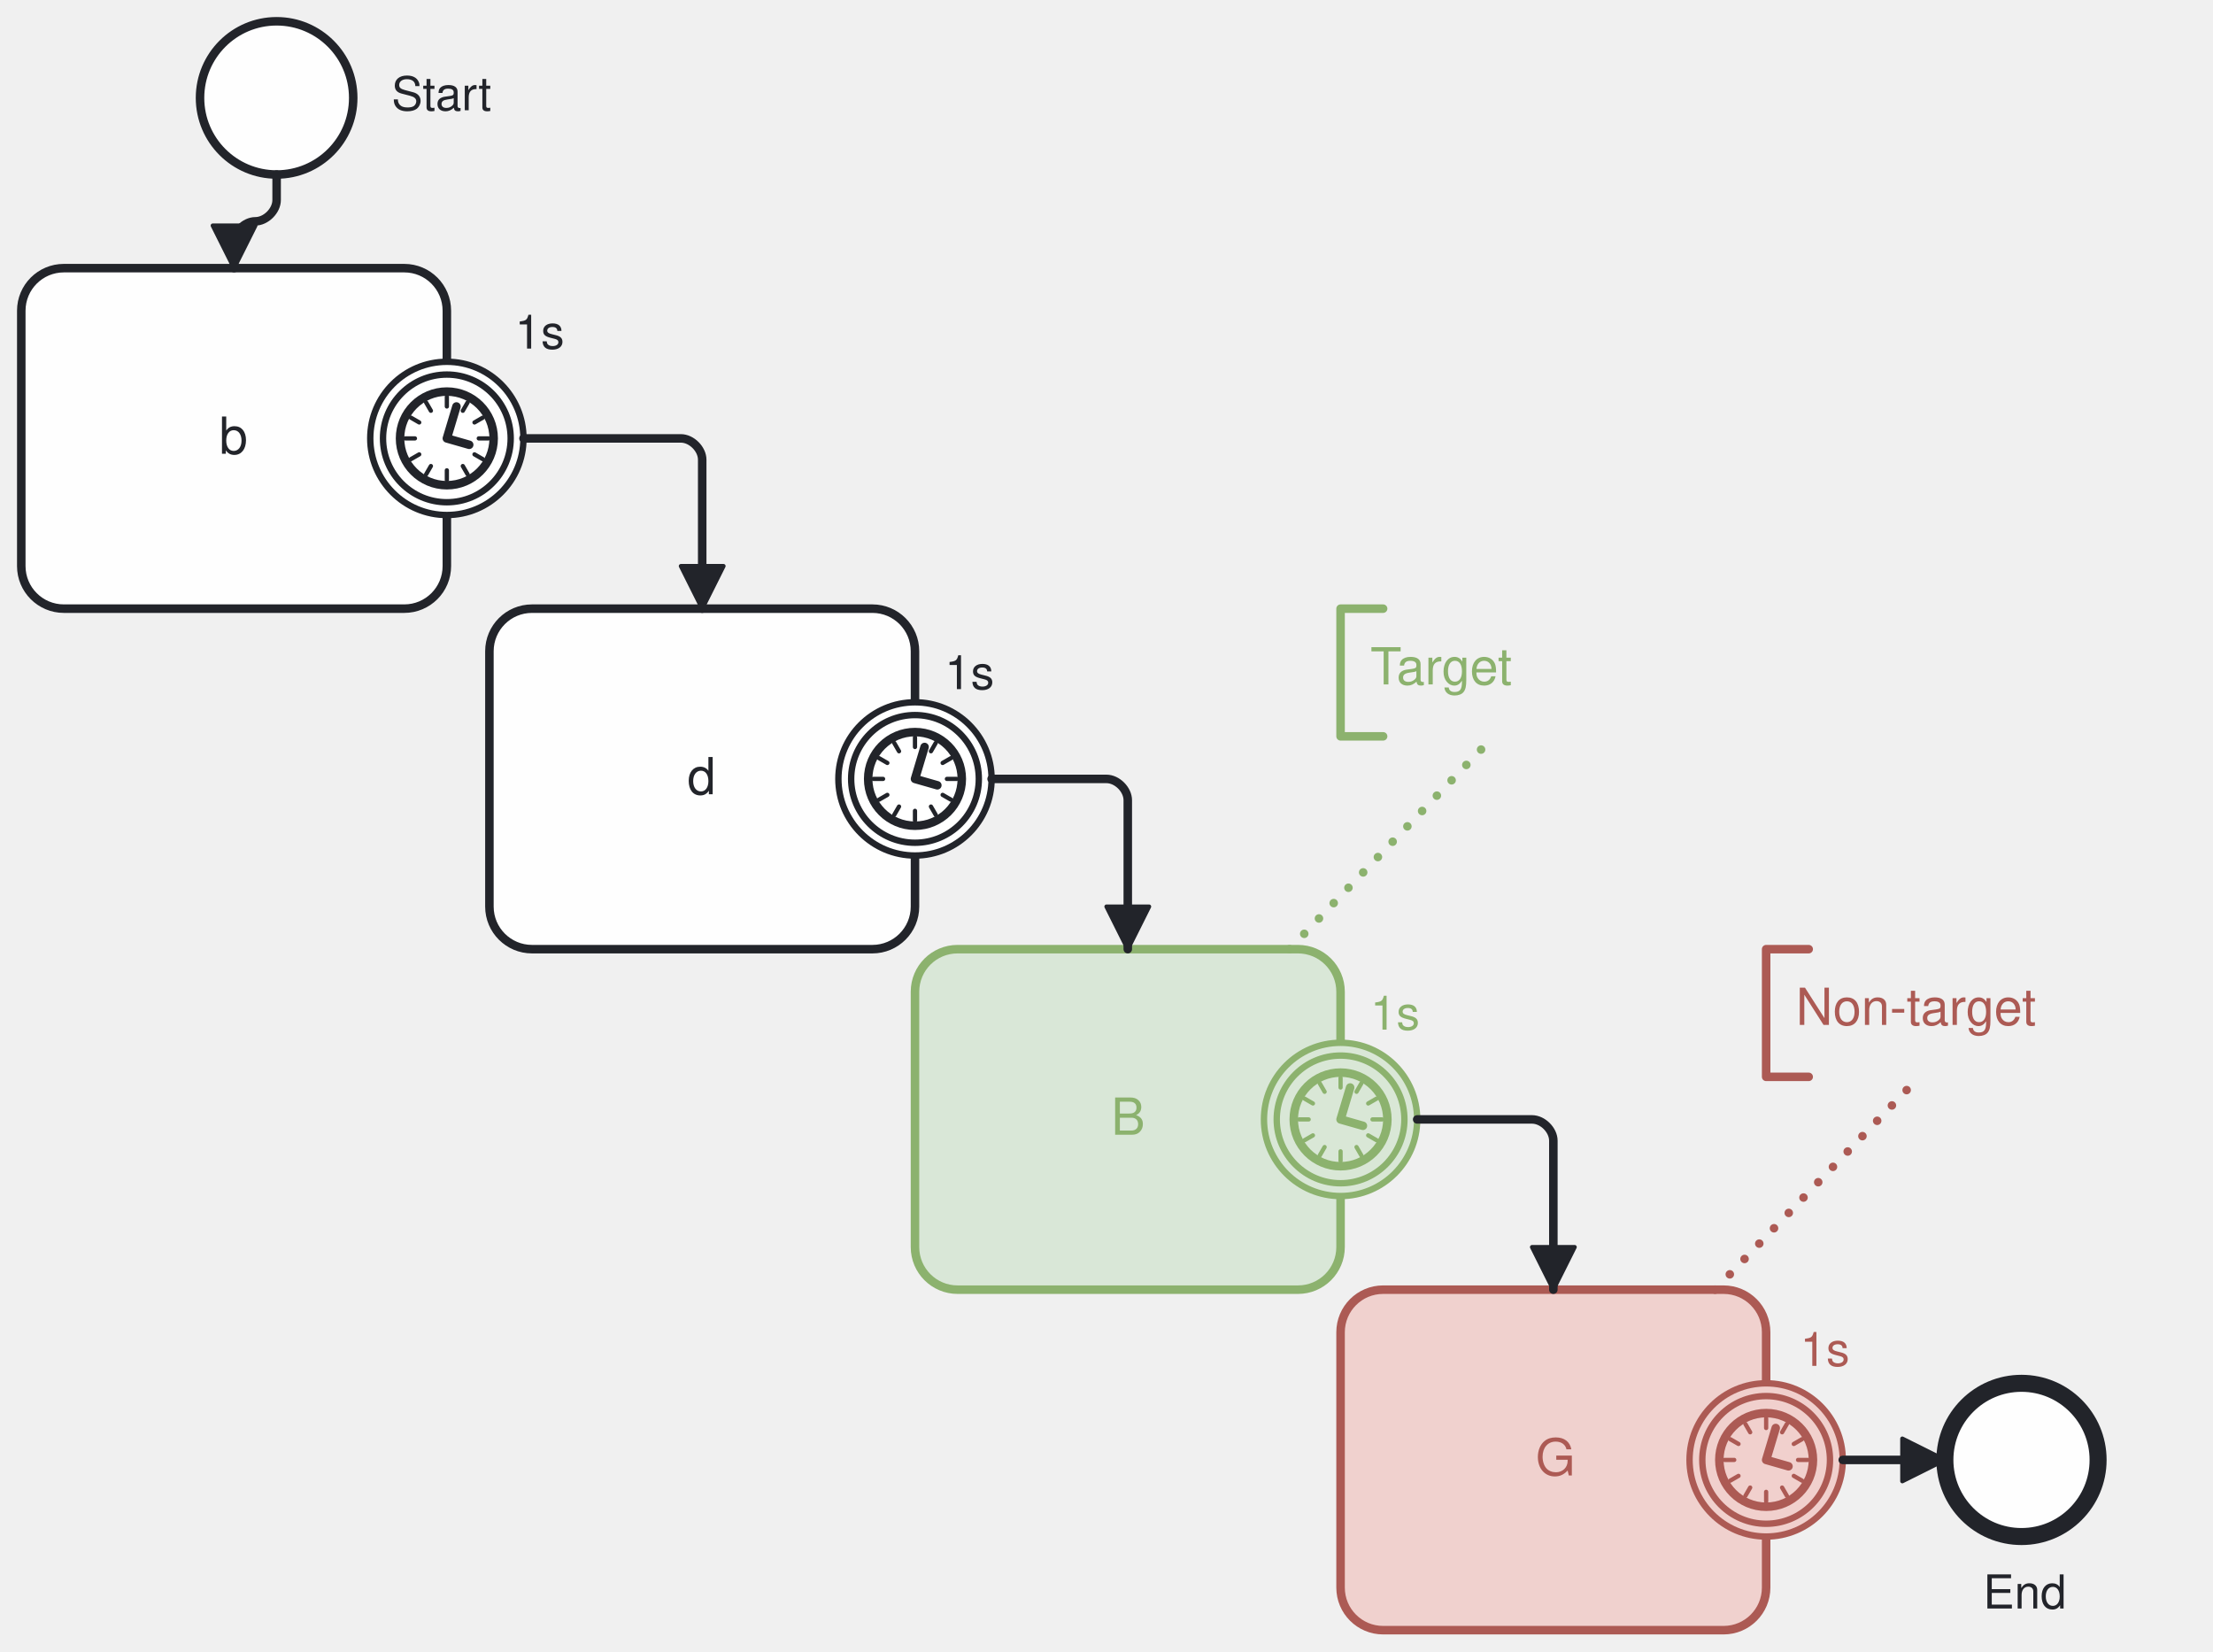
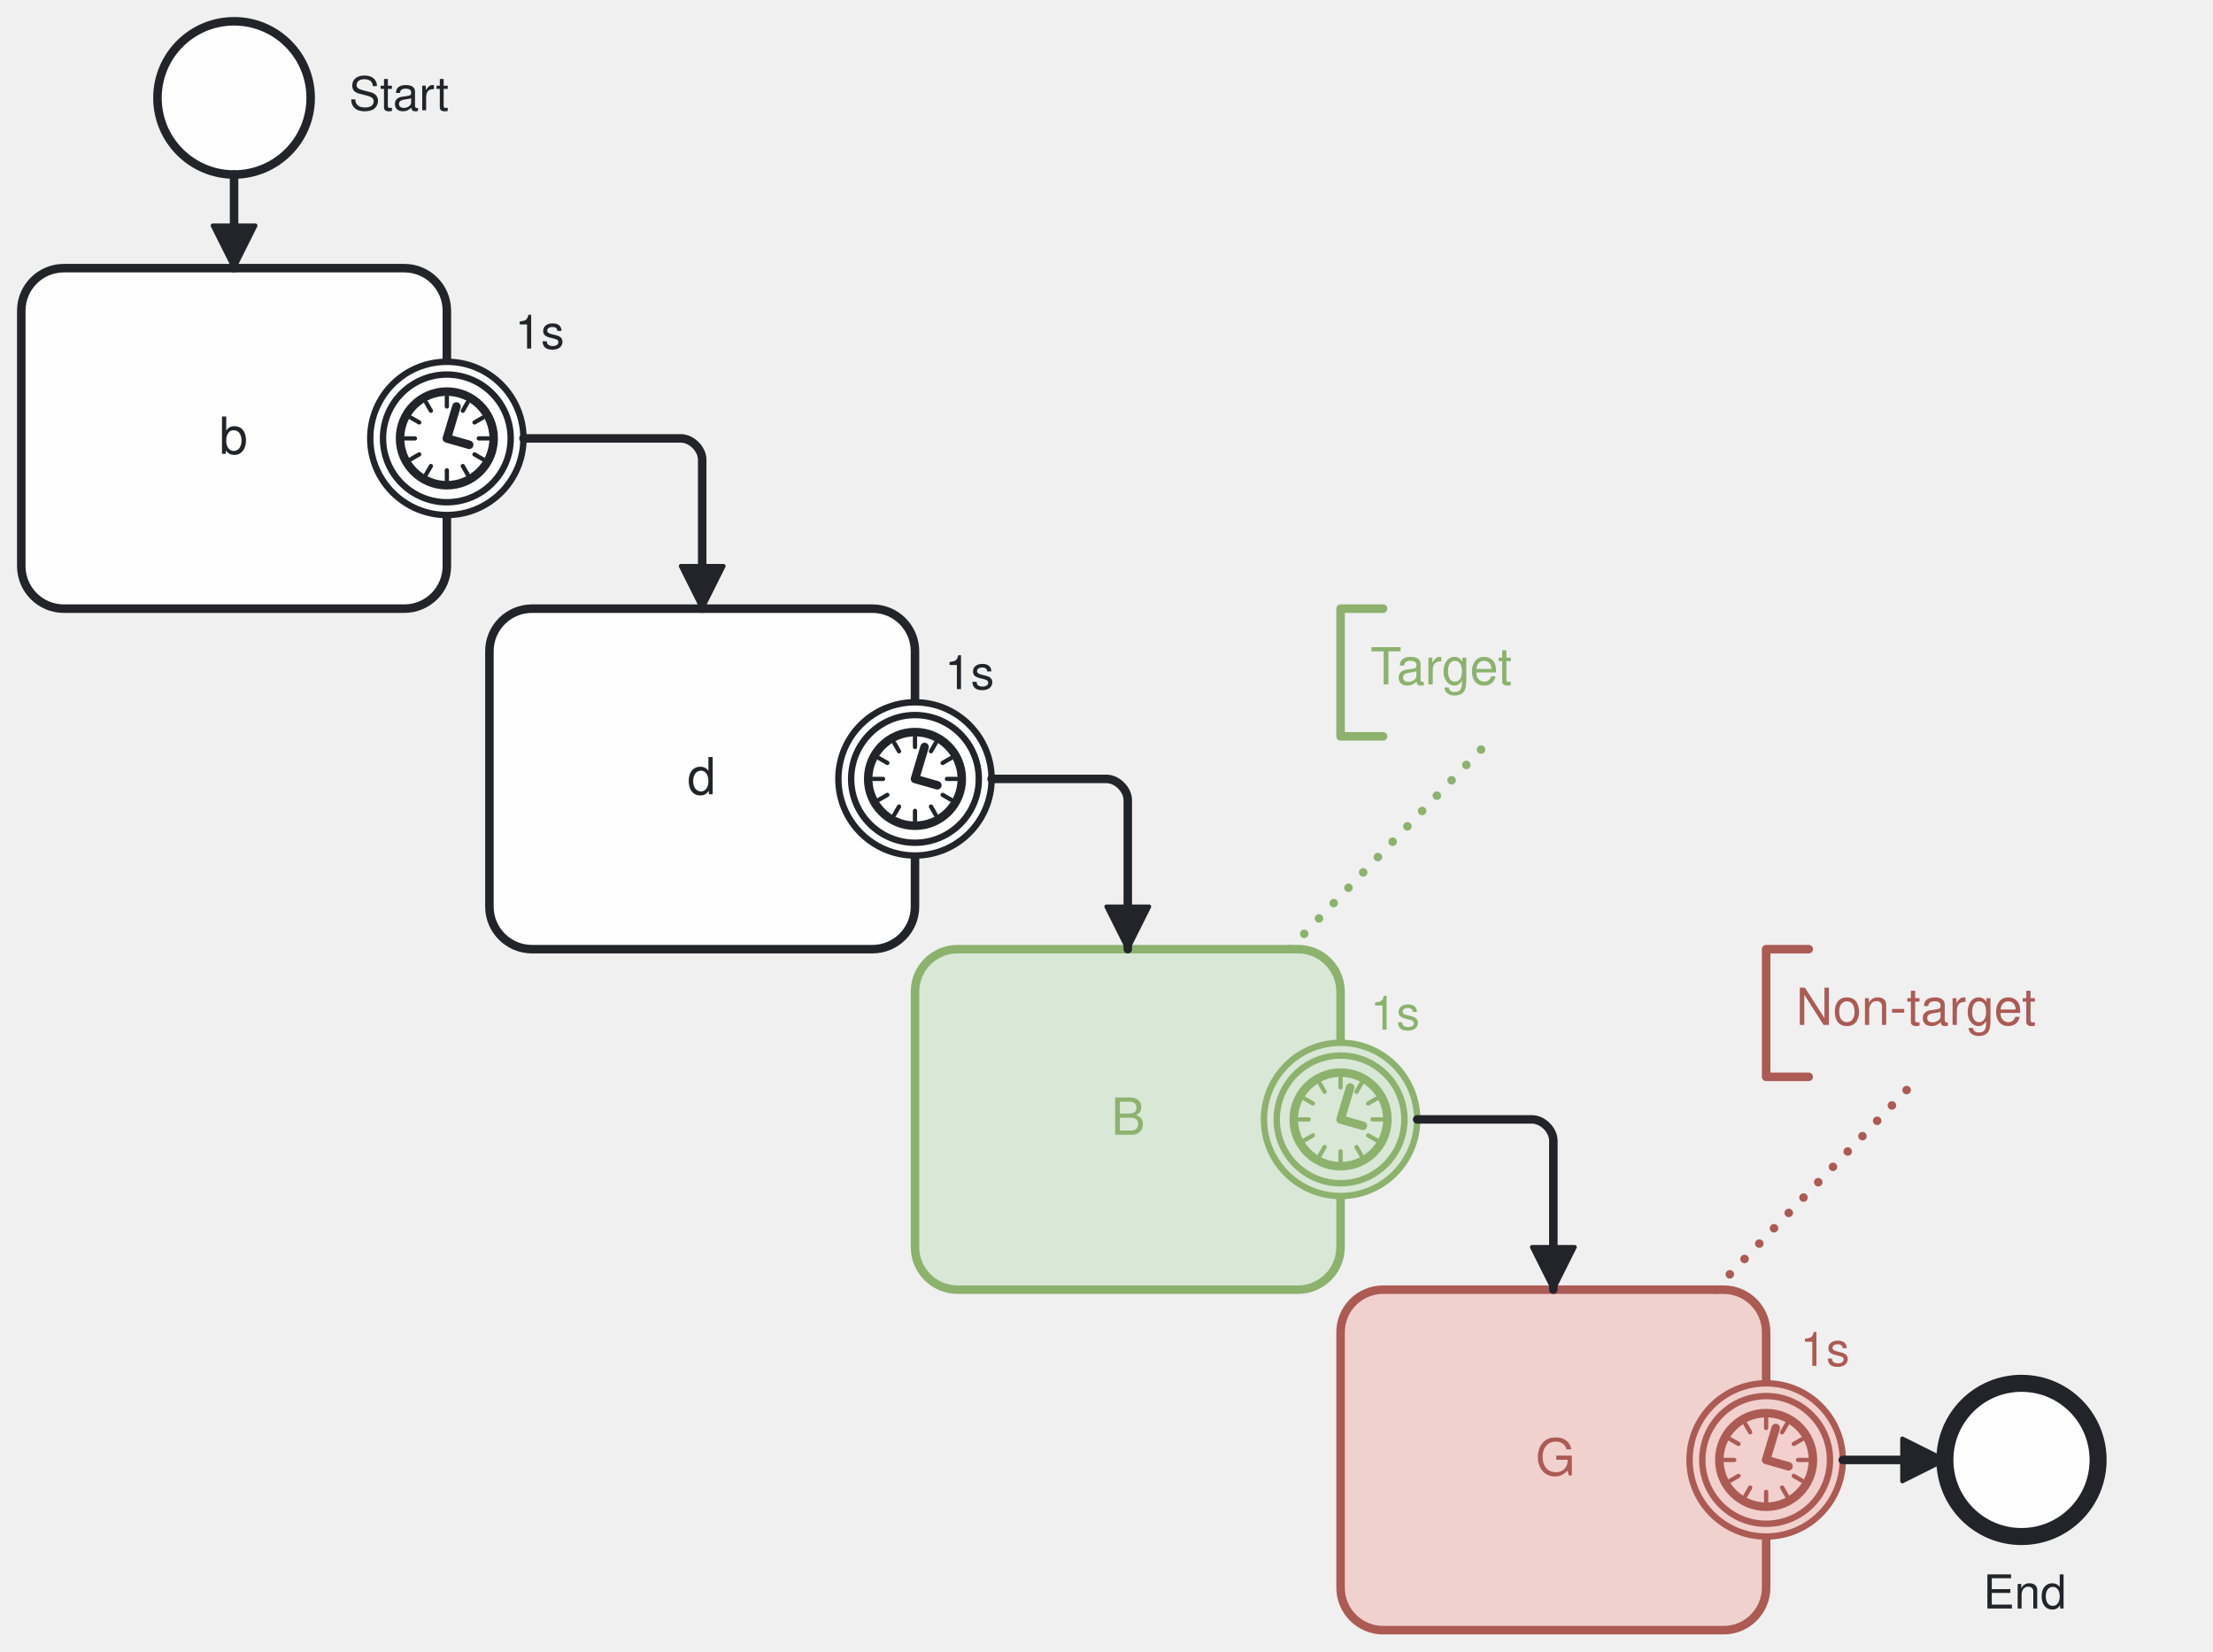
<svg xmlns="http://www.w3.org/2000/svg" width="520" height="388" viewBox="425 317 520 388" version="1.1">
  <defs>
-     <pattern id="djs-grid-pattern-373551" width="10" height="10" patternUnits="userSpaceOnUse">
+     <pattern id="djs-grid-pattern-401720" width="10" height="10" patternUnits="userSpaceOnUse">
      <circle cx="0.5" cy="0.5" r="0.5" style="fill: rgb(204, 204, 204);" />
    </pattern>
  </defs>
  <g class="djs-group">
    <g class="djs-element djs-shape" data-element-id="Trial1" style="display: block;" transform="matrix(1 0 0 1 430 380)">
      <g class="djs-visual">
        <rect x="0" y="0" width="100" height="80" rx="10" ry="10" style="stroke-linecap: round; stroke-linejoin: round; stroke: rgb(34, 36, 42); stroke-width: 2px; fill: white; fill-opacity: 0.95;" />
        <text lineHeight="1.2" class="djs-label" style="font-family: 'IBM Plex Sans', Helvetica, sans-serif; font-size: 12px; font-weight: normal; fill: rgb(34, 36, 42);">
          <tspan x="46.52" y="43.6">b</tspan>
        </text>
      </g>
      <rect class="djs-hit djs-hit-all" x="0" y="0" width="100" height="80" style="fill: none; stroke-opacity: 0; stroke: white; stroke-width: 15px;" />
      <rect x="-5" y="-5" rx="14" width="110" height="90" class="djs-outline" style="fill: none;" />
    </g>
  </g>
  <g class="djs-group">
    <g class="djs-element djs-shape" data-element-id="Trial2" style="display: block;" transform="matrix(1 0 0 1 540 460)">
      <g class="djs-visual">
        <rect x="0" y="0" width="100" height="80" rx="10" ry="10" style="stroke-linecap: round; stroke-linejoin: round; stroke: rgb(34, 36, 42); stroke-width: 2px; fill: white; fill-opacity: 0.95;" />
        <text lineHeight="1.2" class="djs-label" style="font-family: 'IBM Plex Sans', Helvetica, sans-serif; font-size: 12px; font-weight: normal; fill: rgb(34, 36, 42);">
          <tspan x="46.52" y="43.6">d</tspan>
        </text>
      </g>
      <rect class="djs-hit djs-hit-all" x="0" y="0" width="100" height="80" style="fill: none; stroke-opacity: 0; stroke: white; stroke-width: 15px;" />
      <rect x="-5" y="-5" rx="14" width="110" height="90" class="djs-outline" style="fill: none;" />
    </g>
  </g>
  <g class="djs-group">
    <g class="djs-element djs-shape" data-element-id="Trial3" style="display: block;" transform="matrix(1 0 0 1 640 540)">
      <g class="djs-visual">
        <rect x="0" y="0" width="100" height="80" rx="10" ry="10" style="stroke-linecap: round; stroke-linejoin: round; stroke: rgb(140, 178, 110); stroke-width: 2px; fill: rgb(217, 231, 214); fill-opacity: 0.95;" />
        <text lineHeight="1.2" class="djs-label" style="font-family: 'IBM Plex Sans', Helvetica, sans-serif; font-size: 12px; font-weight: normal; fill: rgb(140, 178, 110);">
          <tspan x="46.078" y="43.6">B</tspan>
        </text>
      </g>
      <rect class="djs-hit djs-hit-all" x="0" y="0" width="100" height="80" style="fill: none; stroke-opacity: 0; stroke: white; stroke-width: 15px;" />
      <rect x="-5" y="-5" rx="14" width="110" height="90" class="djs-outline" style="fill: none;" />
    </g>
  </g>
  <g class="djs-group">
    <g class="djs-element djs-shape" data-element-id="Trial4" style="display: block;" transform="matrix(1 0 0 1 740 620)">
      <g class="djs-visual">
        <rect x="0" y="0" width="100" height="80" rx="10" ry="10" style="stroke-linecap: round; stroke-linejoin: round; stroke: rgb(172, 90, 84); stroke-width: 2px; fill: rgb(241, 208, 205); fill-opacity: 0.95;" />
        <text lineHeight="1.2" class="djs-label" style="font-family: 'IBM Plex Sans', Helvetica, sans-serif; font-size: 12px; font-weight: normal; fill: rgb(172, 90, 84);">
          <tspan x="45.828" y="43.6">G</tspan>
        </text>
      </g>
      <rect class="djs-hit djs-hit-all" x="0" y="0" width="100" height="80" style="fill: none; stroke-opacity: 0; stroke: white; stroke-width: 15px;" />
      <rect x="-5" y="-5" rx="14" width="110" height="90" class="djs-outline" style="fill: none;" />
    </g>
  </g>
  <g class="djs-group">
-     <g class="djs-element djs-shape" data-element-id="StartEvent_0weee3k" style="display: block;" transform="matrix(1 0 0 1 472 322)">
-       <g class="djs-visual">
-         <circle cx="18" cy="18" r="18" style="stroke-linecap: round; stroke-linejoin: round; stroke: rgb(34, 36, 42); stroke-width: 2px; fill: white; fill-opacity: 0.95;" />
-       </g>
-       <rect class="djs-hit djs-hit-all" x="0" y="0" width="36" height="36" style="fill: none; stroke-opacity: 0; stroke: white; stroke-width: 15px;" />
-       <circle cx="18" cy="18" r="23" class="djs-outline" style="fill: none;" />
-     </g>
-   </g>
-   <g class="djs-group">
-     <g class="djs-element djs-shape" data-element-id="StartEvent_0weee3k_label" style="display: block;" transform="matrix(1 0 0 1 517 333)">
-       <g class="djs-visual">
-         <text lineHeight="1.2" class="djs-label" style="font-family: 'IBM Plex Sans', Helvetica, sans-serif; font-size: 11px; font-weight: normal; fill: rgb(34, 36, 42);">
-           <tspan x="0" y="9.9">Start</tspan>
-         </text>
-       </g>
-       <rect class="djs-hit djs-hit-all" x="0" y="0" width="25" height="14" style="fill: none; stroke-opacity: 0; stroke: white; stroke-width: 15px;" />
-       <rect x="-5" y="-5" rx="4" width="35" height="24" class="djs-outline" style="fill: none;" />
-     </g>
-   </g>
-   <g class="djs-group">
    <g class="djs-element djs-shape" data-element-id="Event_15gn4ct" style="display: block;" transform="matrix(1 0 0 1 882 642)">
      <g class="djs-visual">
        <circle cx="18" cy="18" r="18" style="stroke-linecap: round; stroke-linejoin: round; stroke: rgb(34, 36, 42); stroke-width: 4px; fill: white; fill-opacity: 0.95;" />
      </g>
      <rect class="djs-hit djs-hit-all" x="0" y="0" width="36" height="36" style="fill: none; stroke-opacity: 0; stroke: white; stroke-width: 15px;" />
      <circle cx="18" cy="18" r="24" class="djs-outline" style="fill: none;" />
    </g>
  </g>
  <g class="djs-group">
    <g class="djs-element djs-shape" data-element-id="Event_15gn4ct_label" style="display: block;" transform="matrix(1 0 0 1 891 685)">
      <g class="djs-visual">
        <text lineHeight="1.2" class="djs-label" style="font-family: 'IBM Plex Sans', Helvetica, sans-serif; font-size: 11px; font-weight: normal; fill: rgb(34, 36, 42);">
          <tspan x="0" y="9.9">End</tspan>
        </text>
      </g>
      <rect class="djs-hit djs-hit-all" x="0" y="0" width="20" height="14" style="fill: none; stroke-opacity: 0; stroke: white; stroke-width: 15px;" />
      <rect x="-5" y="-5" rx="4" width="30" height="24" class="djs-outline" style="fill: none;" />
+     </g>
+   </g>
+   <g class="djs-group">
+     <g class="djs-element djs-shape" data-element-id="StartEvent_0weee3k" style="display: block;" transform="matrix(1 0 0 1 462 322)">
+       <g class="djs-visual">
+         <circle cx="18" cy="18" r="18" style="stroke-linecap: round; stroke-linejoin: round; stroke: rgb(34, 36, 42); stroke-width: 2px; fill: white; fill-opacity: 0.95;" />
+       </g>
+       <rect class="djs-hit djs-hit-all" x="0" y="0" width="36" height="36" style="fill: none; stroke-opacity: 0; stroke: white; stroke-width: 15px;" />
+       <circle cx="18" cy="18" r="23" class="djs-outline" style="fill: none;" />
    </g>
  </g>
  <g class="djs-group">
    <g class="djs-element djs-shape" data-element-id="TextAnnotation_1j8re3m" style="display: block;" transform="matrix(1 0 0 1 740 460)">
      <g class="djs-visual">
        <rect x="0" y="0" width="100" height="30" rx="0" ry="0" style="stroke-linecap: round; stroke-linejoin: round; stroke: none; stroke-width: 2px; fill: none;" />
        <path d="m 0, 0 m 10,0 l -10,0 l 0,30 l 10,0" style="fill: none; stroke-linecap: round; stroke-linejoin: round; stroke: rgb(140, 178, 110); stroke-width: 2px;" />
        <text lineHeight="1.2" class="djs-label" style="font-family: 'IBM Plex Sans', Helvetica, sans-serif; font-size: 12px; font-weight: normal; fill: rgb(140, 178, 110);">
          <tspan x="7" y="17.8">Target</tspan>
        </text>
      </g>
      <rect class="djs-hit djs-hit-all" x="0" y="0" width="100" height="30" style="fill: none; stroke-opacity: 0; stroke: white; stroke-width: 15px;" />
      <rect x="-5" y="-5" rx="4" width="110" height="40" class="djs-outline" style="fill: none;" />
    </g>
  </g>
  <g class="djs-group">
    <g class="djs-element djs-shape" data-element-id="TextAnnotation_058ub0i" style="display: block;" transform="matrix(1 0 0 1 840 540)">
      <g class="djs-visual">
        <rect x="0" y="0" width="100" height="30" rx="0" ry="0" style="stroke-linecap: round; stroke-linejoin: round; stroke: none; stroke-width: 2px; fill: none;" />
        <path d="m 0, 0 m 10,0 l -10,0 l 0,30 l 10,0" style="fill: none; stroke-linecap: round; stroke-linejoin: round; stroke: rgb(172, 90, 84); stroke-width: 2px;" />
        <text lineHeight="1.2" class="djs-label" style="font-family: 'IBM Plex Sans', Helvetica, sans-serif; font-size: 12px; font-weight: normal; fill: rgb(172, 90, 84);">
          <tspan x="7" y="17.8">Non-target</tspan>
        </text>
      </g>
      <rect class="djs-hit djs-hit-all" x="0" y="0" width="100" height="30" style="fill: none; stroke-opacity: 0; stroke: white; stroke-width: 15px;" />
      <rect x="-5" y="-5" rx="4" width="110" height="40" class="djs-outline" style="fill: none;" />
    </g>
  </g>
  <g class="djs-group">
    <g class="djs-element djs-shape" data-element-id="Event_1lx2kgs" style="display: block;" transform="matrix(1 0 0 1 822 642)">
      <g class="djs-visual">
        <circle cx="18" cy="18" r="18" style="stroke-linecap: round; stroke-linejoin: round; stroke: rgb(172, 90, 84); stroke-width: 1.5px; fill: rgb(241, 208, 205); fill-opacity: 1;" />
        <circle cx="18" cy="18" r="15" style="stroke-linecap: round; stroke-linejoin: round; stroke: rgb(172, 90, 84); stroke-width: 1.5px; fill: none; fill-opacity: 1;" />
        <circle cx="18" cy="18" r="11" style="stroke-linecap: round; stroke-linejoin: round; stroke: rgb(172, 90, 84); stroke-width: 2px; fill: rgb(241, 208, 205);" />
        <path d="M 18,18 l 2.25,-7.5 m -2.25,7.5 l 5.25,1.5 " style="fill: none; stroke-linecap: round; stroke-linejoin: round; stroke: rgb(172, 90, 84); stroke-width: 2px;" />
        <path transform="rotate(0,18,18)" d="M 18,18 m 0,7.5 l -0,2.25 " style="fill: none; stroke-linecap: round; stroke-linejoin: round; stroke: rgb(172, 90, 84); stroke-width: 1px;" />
        <path transform="rotate(30,18,18)" d="M 18,18 m 0,7.5 l -0,2.25 " style="fill: none; stroke-linecap: round; stroke-linejoin: round; stroke: rgb(172, 90, 84); stroke-width: 1px;" />
        <path transform="rotate(60,18,18)" d="M 18,18 m 0,7.5 l -0,2.25 " style="fill: none; stroke-linecap: round; stroke-linejoin: round; stroke: rgb(172, 90, 84); stroke-width: 1px;" />
        <path transform="rotate(90,18,18)" d="M 18,18 m 0,7.5 l -0,2.25 " style="fill: none; stroke-linecap: round; stroke-linejoin: round; stroke: rgb(172, 90, 84); stroke-width: 1px;" />
        <path transform="rotate(120,18,18)" d="M 18,18 m 0,7.5 l -0,2.25 " style="fill: none; stroke-linecap: round; stroke-linejoin: round; stroke: rgb(172, 90, 84); stroke-width: 1px;" />
        <path transform="rotate(150,18,18)" d="M 18,18 m 0,7.5 l -0,2.25 " style="fill: none; stroke-linecap: round; stroke-linejoin: round; stroke: rgb(172, 90, 84); stroke-width: 1px;" />
        <path transform="rotate(180,18,18)" d="M 18,18 m 0,7.5 l -0,2.25 " style="fill: none; stroke-linecap: round; stroke-linejoin: round; stroke: rgb(172, 90, 84); stroke-width: 1px;" />
        <path transform="rotate(210,18,18)" d="M 18,18 m 0,7.5 l -0,2.25 " style="fill: none; stroke-linecap: round; stroke-linejoin: round; stroke: rgb(172, 90, 84); stroke-width: 1px;" />
        <path transform="rotate(240,18,18)" d="M 18,18 m 0,7.5 l -0,2.25 " style="fill: none; stroke-linecap: round; stroke-linejoin: round; stroke: rgb(172, 90, 84); stroke-width: 1px;" />
        <path transform="rotate(270,18,18)" d="M 18,18 m 0,7.5 l -0,2.25 " style="fill: none; stroke-linecap: round; stroke-linejoin: round; stroke: rgb(172, 90, 84); stroke-width: 1px;" />
        <path transform="rotate(300,18,18)" d="M 18,18 m 0,7.5 l -0,2.25 " style="fill: none; stroke-linecap: round; stroke-linejoin: round; stroke: rgb(172, 90, 84); stroke-width: 1px;" />
        <path transform="rotate(330,18,18)" d="M 18,18 m 0,7.5 l -0,2.25 " style="fill: none; stroke-linecap: round; stroke-linejoin: round; stroke: rgb(172, 90, 84); stroke-width: 1px;" />
      </g>
      <rect class="djs-hit djs-hit-all" x="0" y="0" width="36" height="36" style="fill: none; stroke-opacity: 0; stroke: white; stroke-width: 15px;" />
      <circle cx="18" cy="18" r="23" class="djs-outline" style="fill: none;" />
    </g>
  </g>
  <g class="djs-group">
    <g class="djs-element djs-shape" data-element-id="Event_1lx2kgs_label" style="display: block;" transform="matrix(1 0 0 1 848 628)">
      <g class="djs-visual">
        <text lineHeight="1.2" class="djs-label" style="font-family: 'IBM Plex Sans', Helvetica, sans-serif; font-size: 11px; font-weight: normal; fill: rgb(172, 90, 84);">
          <tspan x="0" y="9.9">1s</tspan>
        </text>
      </g>
      <rect class="djs-hit djs-hit-all" x="0" y="0" width="12" height="14" style="fill: none; stroke-opacity: 0; stroke: white; stroke-width: 15px;" />
      <rect x="-5" y="-5" rx="4" width="22" height="24" class="djs-outline" style="fill: none;" />
    </g>
  </g>
  <g class="djs-group">
    <g class="djs-element djs-shape" data-element-id="Event_04bvqp1" style="display: block;" transform="matrix(1 0 0 1 722 562)">
      <g class="djs-visual">
        <circle cx="18" cy="18" r="18" style="stroke-linecap: round; stroke-linejoin: round; stroke: rgb(140, 178, 110); stroke-width: 1.5px; fill: rgb(217, 231, 214); fill-opacity: 1;" />
        <circle cx="18" cy="18" r="15" style="stroke-linecap: round; stroke-linejoin: round; stroke: rgb(140, 178, 110); stroke-width: 1.5px; fill: none; fill-opacity: 1;" />
        <circle cx="18" cy="18" r="11" style="stroke-linecap: round; stroke-linejoin: round; stroke: rgb(140, 178, 110); stroke-width: 2px; fill: rgb(217, 231, 214);" />
        <path d="M 18,18 l 2.25,-7.5 m -2.25,7.5 l 5.25,1.5 " style="fill: none; stroke-linecap: round; stroke-linejoin: round; stroke: rgb(140, 178, 110); stroke-width: 2px;" />
        <path transform="rotate(0,18,18)" d="M 18,18 m 0,7.5 l -0,2.25 " style="fill: none; stroke-linecap: round; stroke-linejoin: round; stroke: rgb(140, 178, 110); stroke-width: 1px;" />
        <path transform="rotate(30,18,18)" d="M 18,18 m 0,7.5 l -0,2.25 " style="fill: none; stroke-linecap: round; stroke-linejoin: round; stroke: rgb(140, 178, 110); stroke-width: 1px;" />
        <path transform="rotate(60,18,18)" d="M 18,18 m 0,7.5 l -0,2.25 " style="fill: none; stroke-linecap: round; stroke-linejoin: round; stroke: rgb(140, 178, 110); stroke-width: 1px;" />
        <path transform="rotate(90,18,18)" d="M 18,18 m 0,7.5 l -0,2.25 " style="fill: none; stroke-linecap: round; stroke-linejoin: round; stroke: rgb(140, 178, 110); stroke-width: 1px;" />
        <path transform="rotate(120,18,18)" d="M 18,18 m 0,7.5 l -0,2.25 " style="fill: none; stroke-linecap: round; stroke-linejoin: round; stroke: rgb(140, 178, 110); stroke-width: 1px;" />
        <path transform="rotate(150,18,18)" d="M 18,18 m 0,7.5 l -0,2.25 " style="fill: none; stroke-linecap: round; stroke-linejoin: round; stroke: rgb(140, 178, 110); stroke-width: 1px;" />
        <path transform="rotate(180,18,18)" d="M 18,18 m 0,7.5 l -0,2.25 " style="fill: none; stroke-linecap: round; stroke-linejoin: round; stroke: rgb(140, 178, 110); stroke-width: 1px;" />
        <path transform="rotate(210,18,18)" d="M 18,18 m 0,7.5 l -0,2.25 " style="fill: none; stroke-linecap: round; stroke-linejoin: round; stroke: rgb(140, 178, 110); stroke-width: 1px;" />
        <path transform="rotate(240,18,18)" d="M 18,18 m 0,7.5 l -0,2.25 " style="fill: none; stroke-linecap: round; stroke-linejoin: round; stroke: rgb(140, 178, 110); stroke-width: 1px;" />
        <path transform="rotate(270,18,18)" d="M 18,18 m 0,7.5 l -0,2.25 " style="fill: none; stroke-linecap: round; stroke-linejoin: round; stroke: rgb(140, 178, 110); stroke-width: 1px;" />
        <path transform="rotate(300,18,18)" d="M 18,18 m 0,7.5 l -0,2.25 " style="fill: none; stroke-linecap: round; stroke-linejoin: round; stroke: rgb(140, 178, 110); stroke-width: 1px;" />
        <path transform="rotate(330,18,18)" d="M 18,18 m 0,7.5 l -0,2.25 " style="fill: none; stroke-linecap: round; stroke-linejoin: round; stroke: rgb(140, 178, 110); stroke-width: 1px;" />
      </g>
      <rect class="djs-hit djs-hit-all" x="0" y="0" width="36" height="36" style="fill: none; stroke-opacity: 0; stroke: white; stroke-width: 15px;" />
      <circle cx="18" cy="18" r="23" class="djs-outline" style="fill: none;" />
    </g>
  </g>
  <g class="djs-group">
    <g class="djs-element djs-shape" data-element-id="Event_04bvqp1_label" style="display: block;" transform="matrix(1 0 0 1 747 549)">
      <g class="djs-visual">
        <text lineHeight="1.2" class="djs-label" style="font-family: 'IBM Plex Sans', Helvetica, sans-serif; font-size: 11px; font-weight: normal; fill: rgb(140, 178, 110);">
          <tspan x="0" y="9.9">1s</tspan>
        </text>
      </g>
      <rect class="djs-hit djs-hit-all" x="0" y="0" width="12" height="14" style="fill: none; stroke-opacity: 0; stroke: white; stroke-width: 15px;" />
      <rect x="-5" y="-5" rx="4" width="22" height="24" class="djs-outline" style="fill: none;" />
    </g>
  </g>
  <g class="djs-group">
    <g class="djs-element djs-shape" data-element-id="Event_049qaqh" style="display: block;" transform="matrix(1 0 0 1 622 482)">
      <g class="djs-visual">
        <circle cx="18" cy="18" r="18" style="stroke-linecap: round; stroke-linejoin: round; stroke: rgb(34, 36, 42); stroke-width: 1.5px; fill: white; fill-opacity: 1;" />
        <circle cx="18" cy="18" r="15" style="stroke-linecap: round; stroke-linejoin: round; stroke: rgb(34, 36, 42); stroke-width: 1.5px; fill: none; fill-opacity: 1;" />
        <circle cx="18" cy="18" r="11" style="stroke-linecap: round; stroke-linejoin: round; stroke: rgb(34, 36, 42); stroke-width: 2px; fill: white;" />
        <path d="M 18,18 l 2.25,-7.5 m -2.25,7.5 l 5.25,1.5 " style="fill: none; stroke-linecap: round; stroke-linejoin: round; stroke: rgb(34, 36, 42); stroke-width: 2px;" />
        <path transform="rotate(0,18,18)" d="M 18,18 m 0,7.5 l -0,2.25 " style="fill: none; stroke-linecap: round; stroke-linejoin: round; stroke: rgb(34, 36, 42); stroke-width: 1px;" />
        <path transform="rotate(30,18,18)" d="M 18,18 m 0,7.5 l -0,2.25 " style="fill: none; stroke-linecap: round; stroke-linejoin: round; stroke: rgb(34, 36, 42); stroke-width: 1px;" />
        <path transform="rotate(60,18,18)" d="M 18,18 m 0,7.5 l -0,2.25 " style="fill: none; stroke-linecap: round; stroke-linejoin: round; stroke: rgb(34, 36, 42); stroke-width: 1px;" />
        <path transform="rotate(90,18,18)" d="M 18,18 m 0,7.5 l -0,2.25 " style="fill: none; stroke-linecap: round; stroke-linejoin: round; stroke: rgb(34, 36, 42); stroke-width: 1px;" />
        <path transform="rotate(120,18,18)" d="M 18,18 m 0,7.5 l -0,2.25 " style="fill: none; stroke-linecap: round; stroke-linejoin: round; stroke: rgb(34, 36, 42); stroke-width: 1px;" />
        <path transform="rotate(150,18,18)" d="M 18,18 m 0,7.5 l -0,2.25 " style="fill: none; stroke-linecap: round; stroke-linejoin: round; stroke: rgb(34, 36, 42); stroke-width: 1px;" />
        <path transform="rotate(180,18,18)" d="M 18,18 m 0,7.5 l -0,2.25 " style="fill: none; stroke-linecap: round; stroke-linejoin: round; stroke: rgb(34, 36, 42); stroke-width: 1px;" />
        <path transform="rotate(210,18,18)" d="M 18,18 m 0,7.5 l -0,2.25 " style="fill: none; stroke-linecap: round; stroke-linejoin: round; stroke: rgb(34, 36, 42); stroke-width: 1px;" />
        <path transform="rotate(240,18,18)" d="M 18,18 m 0,7.5 l -0,2.25 " style="fill: none; stroke-linecap: round; stroke-linejoin: round; stroke: rgb(34, 36, 42); stroke-width: 1px;" />
        <path transform="rotate(270,18,18)" d="M 18,18 m 0,7.5 l -0,2.25 " style="fill: none; stroke-linecap: round; stroke-linejoin: round; stroke: rgb(34, 36, 42); stroke-width: 1px;" />
        <path transform="rotate(300,18,18)" d="M 18,18 m 0,7.5 l -0,2.25 " style="fill: none; stroke-linecap: round; stroke-linejoin: round; stroke: rgb(34, 36, 42); stroke-width: 1px;" />
        <path transform="rotate(330,18,18)" d="M 18,18 m 0,7.5 l -0,2.25 " style="fill: none; stroke-linecap: round; stroke-linejoin: round; stroke: rgb(34, 36, 42); stroke-width: 1px;" />
      </g>
      <rect class="djs-hit djs-hit-all" x="0" y="0" width="36" height="36" style="fill: none; stroke-opacity: 0; stroke: white; stroke-width: 15px;" />
      <circle cx="18" cy="18" r="23" class="djs-outline" style="fill: none;" />
    </g>
  </g>
  <g class="djs-group">
    <g class="djs-element djs-shape" data-element-id="Event_049qaqh_label" style="display: block;" transform="matrix(1 0 0 1 647 469)">
      <g class="djs-visual">
        <text lineHeight="1.2" class="djs-label" style="font-family: 'IBM Plex Sans', Helvetica, sans-serif; font-size: 11px; font-weight: normal; fill: rgb(34, 36, 42);">
          <tspan x="0" y="9.9">1s</tspan>
        </text>
      </g>
      <rect class="djs-hit djs-hit-all" x="0" y="0" width="12" height="14" style="fill: none; stroke-opacity: 0; stroke: white; stroke-width: 15px;" />
      <rect x="-5" y="-5" rx="4" width="22" height="24" class="djs-outline" style="fill: none;" />
    </g>
  </g>
  <g class="djs-group">
    <g class="djs-element djs-shape" data-element-id="Event_18dyzbm" style="display: block;" transform="matrix(1 0 0 1 512 402)">
      <g class="djs-visual">
        <circle cx="18" cy="18" r="18" style="stroke-linecap: round; stroke-linejoin: round; stroke: rgb(34, 36, 42); stroke-width: 1.5px; fill: white; fill-opacity: 1;" />
        <circle cx="18" cy="18" r="15" style="stroke-linecap: round; stroke-linejoin: round; stroke: rgb(34, 36, 42); stroke-width: 1.5px; fill: none; fill-opacity: 1;" />
        <circle cx="18" cy="18" r="11" style="stroke-linecap: round; stroke-linejoin: round; stroke: rgb(34, 36, 42); stroke-width: 2px; fill: white;" />
        <path d="M 18,18 l 2.25,-7.5 m -2.25,7.5 l 5.25,1.5 " style="fill: none; stroke-linecap: round; stroke-linejoin: round; stroke: rgb(34, 36, 42); stroke-width: 2px;" />
        <path transform="rotate(0,18,18)" d="M 18,18 m 0,7.5 l -0,2.25 " style="fill: none; stroke-linecap: round; stroke-linejoin: round; stroke: rgb(34, 36, 42); stroke-width: 1px;" />
        <path transform="rotate(30,18,18)" d="M 18,18 m 0,7.5 l -0,2.25 " style="fill: none; stroke-linecap: round; stroke-linejoin: round; stroke: rgb(34, 36, 42); stroke-width: 1px;" />
        <path transform="rotate(60,18,18)" d="M 18,18 m 0,7.5 l -0,2.25 " style="fill: none; stroke-linecap: round; stroke-linejoin: round; stroke: rgb(34, 36, 42); stroke-width: 1px;" />
        <path transform="rotate(90,18,18)" d="M 18,18 m 0,7.5 l -0,2.25 " style="fill: none; stroke-linecap: round; stroke-linejoin: round; stroke: rgb(34, 36, 42); stroke-width: 1px;" />
        <path transform="rotate(120,18,18)" d="M 18,18 m 0,7.5 l -0,2.25 " style="fill: none; stroke-linecap: round; stroke-linejoin: round; stroke: rgb(34, 36, 42); stroke-width: 1px;" />
        <path transform="rotate(150,18,18)" d="M 18,18 m 0,7.5 l -0,2.25 " style="fill: none; stroke-linecap: round; stroke-linejoin: round; stroke: rgb(34, 36, 42); stroke-width: 1px;" />
        <path transform="rotate(180,18,18)" d="M 18,18 m 0,7.5 l -0,2.25 " style="fill: none; stroke-linecap: round; stroke-linejoin: round; stroke: rgb(34, 36, 42); stroke-width: 1px;" />
        <path transform="rotate(210,18,18)" d="M 18,18 m 0,7.5 l -0,2.25 " style="fill: none; stroke-linecap: round; stroke-linejoin: round; stroke: rgb(34, 36, 42); stroke-width: 1px;" />
        <path transform="rotate(240,18,18)" d="M 18,18 m 0,7.5 l -0,2.25 " style="fill: none; stroke-linecap: round; stroke-linejoin: round; stroke: rgb(34, 36, 42); stroke-width: 1px;" />
        <path transform="rotate(270,18,18)" d="M 18,18 m 0,7.5 l -0,2.25 " style="fill: none; stroke-linecap: round; stroke-linejoin: round; stroke: rgb(34, 36, 42); stroke-width: 1px;" />
        <path transform="rotate(300,18,18)" d="M 18,18 m 0,7.5 l -0,2.25 " style="fill: none; stroke-linecap: round; stroke-linejoin: round; stroke: rgb(34, 36, 42); stroke-width: 1px;" />
        <path transform="rotate(330,18,18)" d="M 18,18 m 0,7.5 l -0,2.25 " style="fill: none; stroke-linecap: round; stroke-linejoin: round; stroke: rgb(34, 36, 42); stroke-width: 1px;" />
      </g>
      <rect class="djs-hit djs-hit-all" x="0" y="0" width="36" height="36" style="fill: none; stroke-opacity: 0; stroke: white; stroke-width: 15px;" />
      <circle cx="18" cy="18" r="23" class="djs-outline" style="fill: none;" />
    </g>
  </g>
  <g class="djs-group">
    <g class="djs-element djs-shape" data-element-id="Event_18dyzbm_label" style="display: block;" transform="matrix(1 0 0 1 546 389)">
      <g class="djs-visual">
        <text lineHeight="1.2" class="djs-label" style="font-family: 'IBM Plex Sans', Helvetica, sans-serif; font-size: 11px; font-weight: normal; fill: rgb(34, 36, 42);">
          <tspan x="0" y="9.9">1s</tspan>
        </text>
      </g>
      <rect class="djs-hit djs-hit-all" x="0" y="0" width="12" height="14" style="fill: none; stroke-opacity: 0; stroke: white; stroke-width: 15px;" />
      <rect x="-5" y="-5" rx="4" width="22" height="24" class="djs-outline" style="fill: none;" />
    </g>
  </g>
  <g class="djs-group">
    <g class="djs-element djs-connection" data-element-id="Flow_1pjxu8z" style="display: block;">
      <g class="djs-visual">
        <defs>
-           <marker id="marker-aq9vtqg893yn1wsralelj9ji9" viewBox="0 0 20 20" refX="11" refY="10" markerWidth="10" markerHeight="10" orient="auto">
-             <path d="M 1 5 L 11 10 L 1 15 Z" style="stroke-linecap: round; stroke-linejoin: round; stroke: rgb(34, 36, 42); stroke-width: 1px; fill: rgb(34, 36, 42);" />
-           </marker>
-         </defs>
-         <path data-corner-radius="5" style="fill: none; stroke-linecap: round; stroke-linejoin: round; stroke: rgb(34, 36, 42); stroke-width: 2px; marker-end: url('#marker-aq9vtqg893yn1wsralelj9ji9');" d="M548,420L585,420C587.5,420,590,422.5,590,425L590,460" />
+           <marker id="marker-4wjbuexb2ni2kdq2ii82x1tdm" viewBox="0 0 20 20" refX="11" refY="10" markerWidth="10" markerHeight="10" orient="auto">
+             <path d="M 1 5 L 11 10 L 1 15 Z" style="stroke-linecap: round; stroke-linejoin: round; stroke: rgb(34, 36, 42); stroke-width: 1px; fill: rgb(34, 36, 42);" />
+           </marker>
+         </defs>
+         <path data-corner-radius="5" style="fill: none; stroke-linecap: round; stroke-linejoin: round; stroke: rgb(34, 36, 42); stroke-width: 2px; marker-end: url('#marker-4wjbuexb2ni2kdq2ii82x1tdm');" d="M548,420L585,420C587.5,420,590,422.5,590,425L590,460" />
      </g>
      <path d="M548,420L590,420L590,460" class="djs-hit djs-hit-stroke" style="fill: none; stroke-opacity: 0; stroke: white; stroke-width: 15px;" />
      <rect x="543" y="415" rx="4" width="52" height="50" class="djs-outline" style="fill: none;" />
    </g>
  </g>
  <g class="djs-group">
    <g class="djs-element djs-connection" data-element-id="Flow_06nxigb" style="display: block;">
      <g class="djs-visual">
        <defs>
-           <marker id="marker-exinvha49spddiuxo2tigzle4" viewBox="0 0 20 20" refX="11" refY="10" markerWidth="10" markerHeight="10" orient="auto">
-             <path d="M 1 5 L 11 10 L 1 15 Z" style="stroke-linecap: round; stroke-linejoin: round; stroke: rgb(34, 36, 42); stroke-width: 1px; fill: rgb(34, 36, 42);" />
-           </marker>
-         </defs>
-         <path data-corner-radius="5" style="fill: none; stroke-linecap: round; stroke-linejoin: round; stroke: rgb(34, 36, 42); stroke-width: 2px; marker-end: url('#marker-exinvha49spddiuxo2tigzle4');" d="M658,500L685,500C687.5,500,690,502.5,690,505L690,540" />
+           <marker id="marker-crq45ll68jr6m7lxgpckdn6ob" viewBox="0 0 20 20" refX="11" refY="10" markerWidth="10" markerHeight="10" orient="auto">
+             <path d="M 1 5 L 11 10 L 1 15 Z" style="stroke-linecap: round; stroke-linejoin: round; stroke: rgb(34, 36, 42); stroke-width: 1px; fill: rgb(34, 36, 42);" />
+           </marker>
+         </defs>
+         <path data-corner-radius="5" style="fill: none; stroke-linecap: round; stroke-linejoin: round; stroke: rgb(34, 36, 42); stroke-width: 2px; marker-end: url('#marker-crq45ll68jr6m7lxgpckdn6ob');" d="M658,500L685,500C687.5,500,690,502.5,690,505L690,540" />
      </g>
      <path d="M658,500L690,500L690,540" class="djs-hit djs-hit-stroke" style="fill: none; stroke-opacity: 0; stroke: white; stroke-width: 15px;" />
      <rect x="653" y="495" rx="4" width="42" height="50" class="djs-outline" style="fill: none;" />
    </g>
  </g>
  <g class="djs-group">
    <g class="djs-element djs-connection" data-element-id="Flow_1re0wpk" style="display: block;">
      <g class="djs-visual">
        <defs>
-           <marker id="marker-5pa34n7kof8jj1pl56i8fvqku" viewBox="0 0 20 20" refX="11" refY="10" markerWidth="10" markerHeight="10" orient="auto">
-             <path d="M 1 5 L 11 10 L 1 15 Z" style="stroke-linecap: round; stroke-linejoin: round; stroke: rgb(34, 36, 42); stroke-width: 1px; fill: rgb(34, 36, 42);" />
-           </marker>
-         </defs>
-         <path data-corner-radius="5" style="fill: none; stroke-linecap: round; stroke-linejoin: round; stroke: rgb(34, 36, 42); stroke-width: 2px; marker-end: url('#marker-5pa34n7kof8jj1pl56i8fvqku');" d="M758,580L785,580C787.5,580,790,582.5,790,585L790,620" />
+           <marker id="marker-cydy12tsmyeftlj602ai0hfeo" viewBox="0 0 20 20" refX="11" refY="10" markerWidth="10" markerHeight="10" orient="auto">
+             <path d="M 1 5 L 11 10 L 1 15 Z" style="stroke-linecap: round; stroke-linejoin: round; stroke: rgb(34, 36, 42); stroke-width: 1px; fill: rgb(34, 36, 42);" />
+           </marker>
+         </defs>
+         <path data-corner-radius="5" style="fill: none; stroke-linecap: round; stroke-linejoin: round; stroke: rgb(34, 36, 42); stroke-width: 2px; marker-end: url('#marker-cydy12tsmyeftlj602ai0hfeo');" d="M758,580L785,580C787.5,580,790,582.5,790,585L790,620" />
      </g>
      <path d="M758,580L790,580L790,620" class="djs-hit djs-hit-stroke" style="fill: none; stroke-opacity: 0; stroke: white; stroke-width: 15px;" />
      <rect x="753" y="575" rx="4" width="42" height="50" class="djs-outline" style="fill: none;" />
    </g>
  </g>
  <g class="djs-group">
    <g class="djs-element djs-connection" data-element-id="Flow_1emyonp" style="display: block;">
      <g class="djs-visual">
        <defs>
-           <marker id="marker-ctfl36wnyxu7pbwzh17g6x0fq" viewBox="0 0 20 20" refX="11" refY="10" markerWidth="10" markerHeight="10" orient="auto">
-             <path d="M 1 5 L 11 10 L 1 15 Z" style="stroke-linecap: round; stroke-linejoin: round; stroke: rgb(34, 36, 42); stroke-width: 1px; fill: rgb(34, 36, 42);" />
-           </marker>
-         </defs>
-         <path data-corner-radius="5" style="fill: none; stroke-linecap: round; stroke-linejoin: round; stroke: rgb(34, 36, 42); stroke-width: 2px; marker-end: url('#marker-ctfl36wnyxu7pbwzh17g6x0fq');" d="M490,358L490,364C490,366.5,487.5,369,485,369L485,369C482.5,369,480,371.5,480,374L480,380" />
-       </g>
-       <path d="M490,358L490,369L480,369L480,380" class="djs-hit djs-hit-stroke" style="fill: none; stroke-opacity: 0; stroke: white; stroke-width: 15px;" />
-       <rect x="475" y="353" rx="4" width="20" height="32" class="djs-outline" style="fill: none;" />
+           <marker id="marker-3fe9693zcviq1ke1palhzlusd" viewBox="0 0 20 20" refX="11" refY="10" markerWidth="10" markerHeight="10" orient="auto">
+             <path d="M 1 5 L 11 10 L 1 15 Z" style="stroke-linecap: round; stroke-linejoin: round; stroke: rgb(34, 36, 42); stroke-width: 1px; fill: rgb(34, 36, 42);" />
+           </marker>
+         </defs>
+         <path data-corner-radius="5" style="fill: none; stroke-linecap: round; stroke-linejoin: round; stroke: rgb(34, 36, 42); stroke-width: 2px; marker-end: url('#marker-3fe9693zcviq1ke1palhzlusd');" d="M480,358L480,380" />
+       </g>
+       <path d="M480,358L480,380" class="djs-hit djs-hit-stroke" style="fill: none; stroke-opacity: 0; stroke: white; stroke-width: 15px;" />
+       <rect x="475" y="353" rx="4" width="10" height="32" class="djs-outline" style="fill: none;" />
    </g>
  </g>
  <g class="djs-group">
    <g class="djs-element djs-connection" data-element-id="Flow_0bx1njw" style="display: block;">
      <g class="djs-visual">
        <defs>
-           <marker id="marker-0r9c2f9p46swzlc083rsotrki" viewBox="0 0 20 20" refX="11" refY="10" markerWidth="10" markerHeight="10" orient="auto">
-             <path d="M 1 5 L 11 10 L 1 15 Z" style="stroke-linecap: round; stroke-linejoin: round; stroke: rgb(34, 36, 42); stroke-width: 1px; fill: rgb(34, 36, 42);" />
-           </marker>
-         </defs>
-         <path data-corner-radius="5" style="fill: none; stroke-linecap: round; stroke-linejoin: round; stroke: rgb(34, 36, 42); stroke-width: 2px; marker-end: url('#marker-0r9c2f9p46swzlc083rsotrki');" d="M858,660L882,660" />
+           <marker id="marker-2axevhel6dxal1gtr27g27l1w" viewBox="0 0 20 20" refX="11" refY="10" markerWidth="10" markerHeight="10" orient="auto">
+             <path d="M 1 5 L 11 10 L 1 15 Z" style="stroke-linecap: round; stroke-linejoin: round; stroke: rgb(34, 36, 42); stroke-width: 1px; fill: rgb(34, 36, 42);" />
+           </marker>
+         </defs>
+         <path data-corner-radius="5" style="fill: none; stroke-linecap: round; stroke-linejoin: round; stroke: rgb(34, 36, 42); stroke-width: 2px; marker-end: url('#marker-2axevhel6dxal1gtr27g27l1w');" d="M858,660L882,660" />
      </g>
      <path d="M858,660L882,660" class="djs-hit djs-hit-stroke" style="fill: none; stroke-opacity: 0; stroke: white; stroke-width: 15px;" />
      <rect x="853" y="655" rx="4" width="34" height="10" class="djs-outline" style="fill: none;" />
    </g>
  </g>
  <g class="djs-group">
    <g class="djs-element djs-connection" data-element-id="Association_1gg4a4q" style="display: block;">
      <g class="djs-visual">
        <path data-corner-radius="5" style="fill: none; stroke-linecap: round; stroke-linejoin: round; stroke: rgb(140, 178, 110); stroke-width: 2px; stroke-dasharray: 0, 5;" d="M728,540L776,490" />
      </g>
      <path d="M728,540L776,490" class="djs-hit djs-hit-stroke" style="fill: none; stroke-opacity: 0; stroke: white; stroke-width: 15px;" />
      <rect x="723" y="485" rx="4" width="58" height="60" class="djs-outline" style="fill: none;" />
    </g>
  </g>
  <g class="djs-group">
    <g class="djs-element djs-connection" data-element-id="Association_1gkucgo" style="display: block;">
      <g class="djs-visual">
        <path data-corner-radius="5" style="fill: none; stroke-linecap: round; stroke-linejoin: round; stroke: rgb(172, 90, 84); stroke-width: 2px; stroke-dasharray: 0, 5;" d="M828,620L876,570" />
      </g>
      <path d="M828,620L876,570" class="djs-hit djs-hit-stroke" style="fill: none; stroke-opacity: 0; stroke: white; stroke-width: 15px;" />
      <rect x="823" y="565" rx="4" width="58" height="60" class="djs-outline" style="fill: none;" />
    </g>
  </g>
+   <g class="djs-group">
+     <g class="djs-element djs-shape" data-element-id="StartEvent_0weee3k_label" style="display: block;" transform="matrix(1 0 0 1 507 333)">
+       <g class="djs-visual">
+         <text lineHeight="1.2" class="djs-label" style="font-family: 'IBM Plex Sans', Helvetica, sans-serif; font-size: 11px; font-weight: normal; fill: rgb(34, 36, 42);">
+           <tspan x="0" y="9.9">Start</tspan>
+         </text>
+       </g>
+       <rect class="djs-hit djs-hit-all" x="0" y="0" width="25" height="14" style="fill: none; stroke-opacity: 0; stroke: white; stroke-width: 15px;" />
+       <rect x="-5" y="-5" rx="4" width="35" height="24" class="djs-outline" style="fill: none;" />
+     </g>
+   </g>
</svg>
